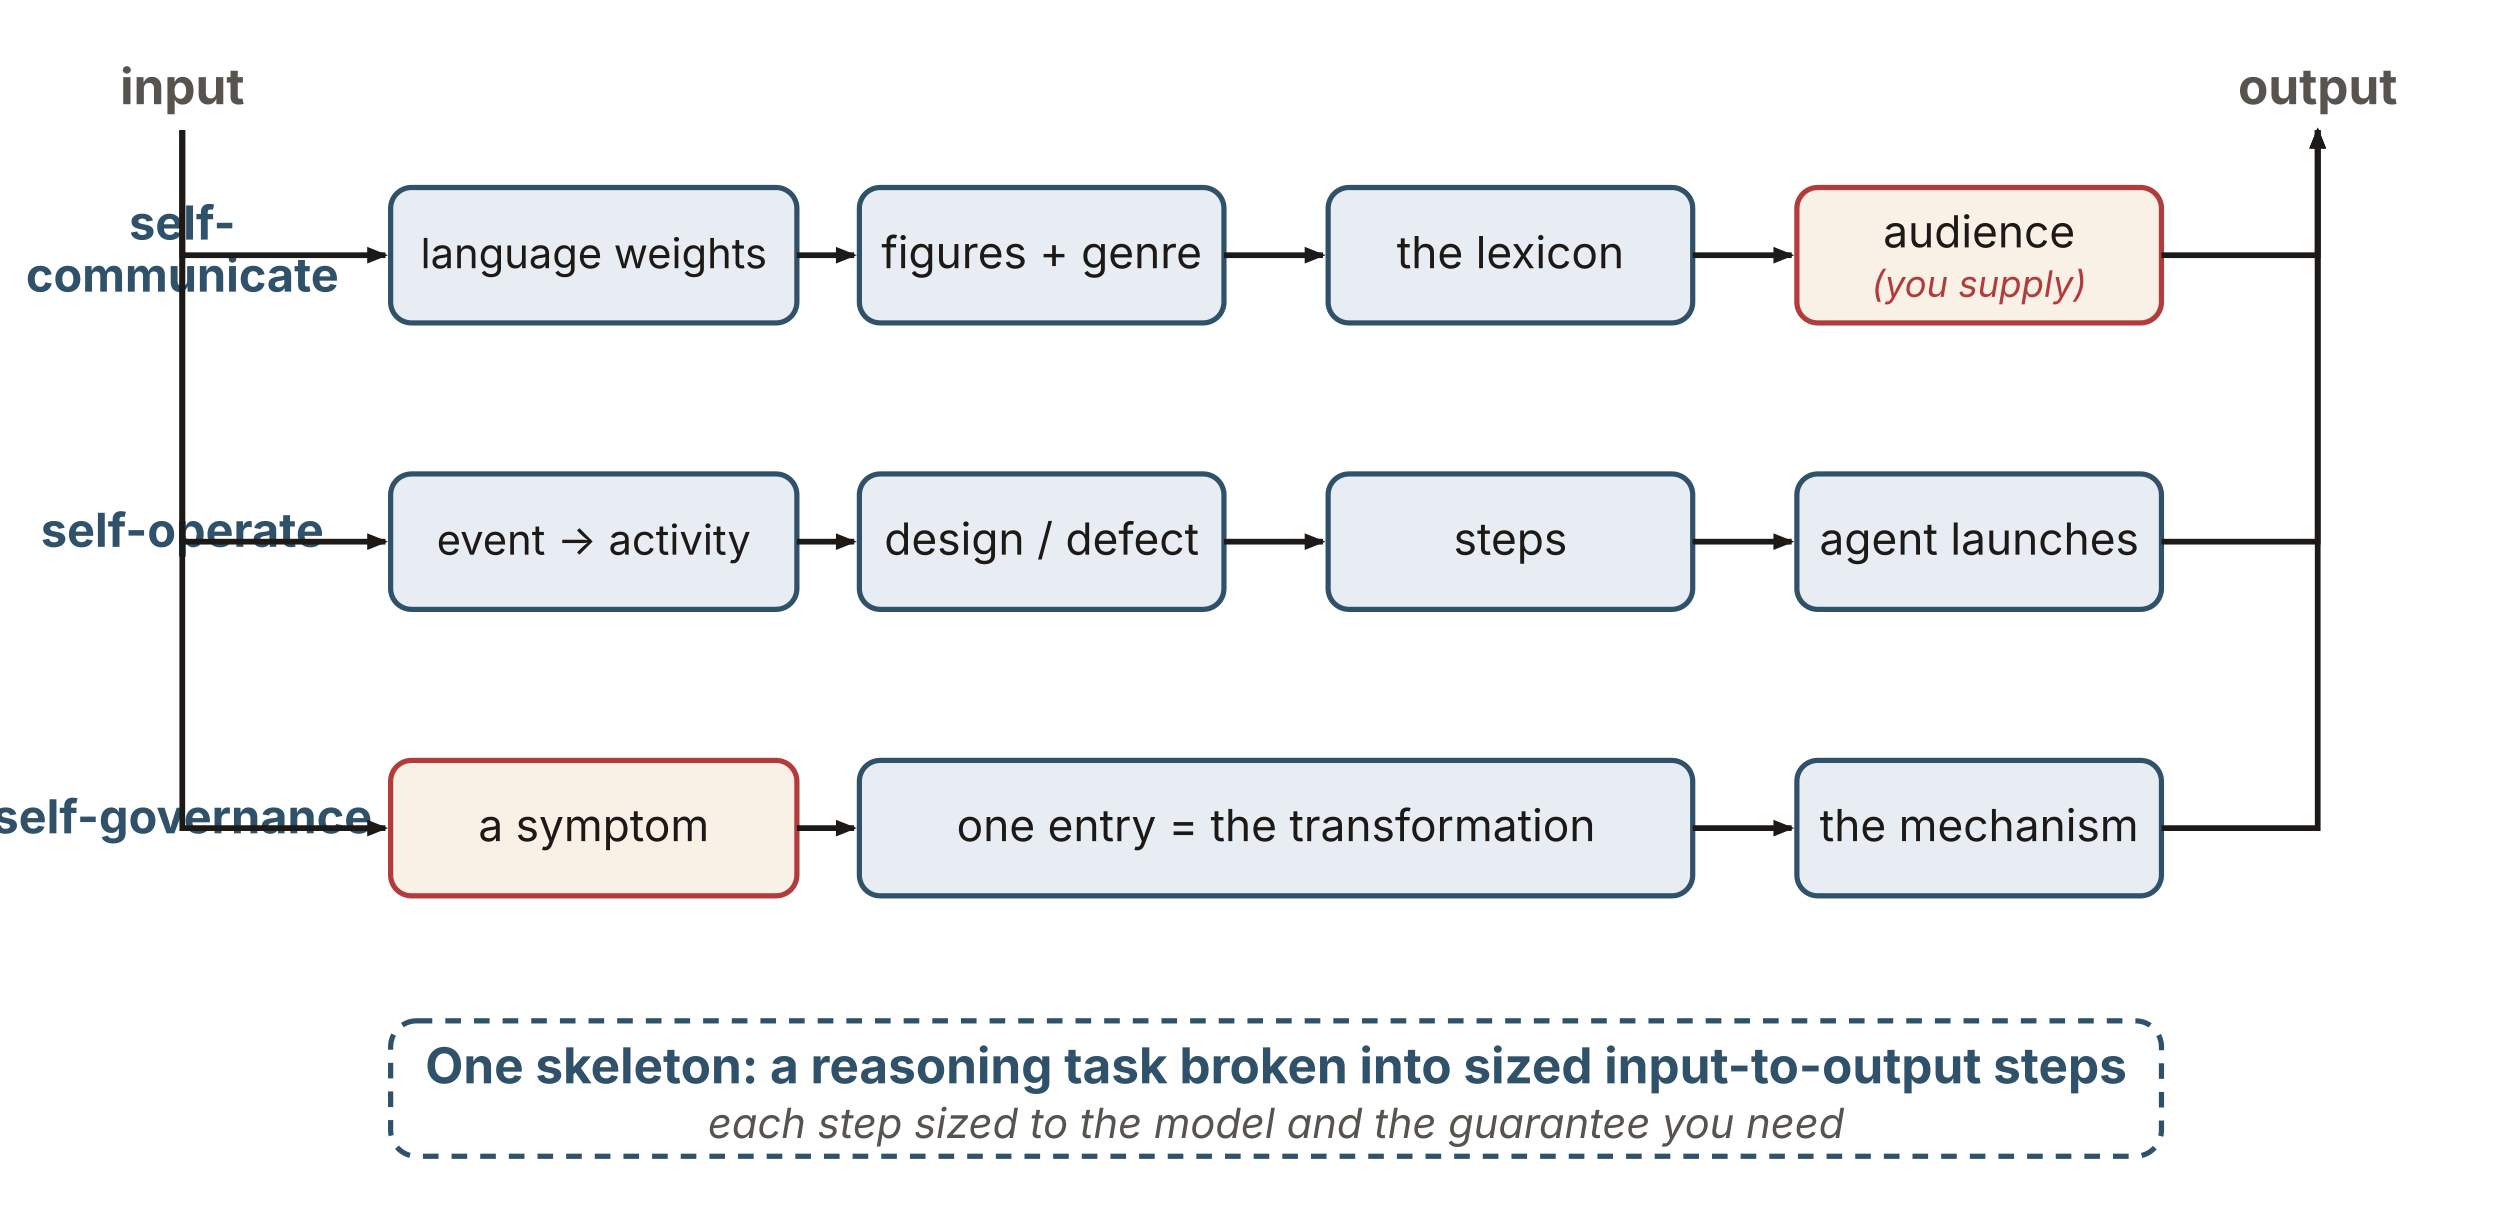
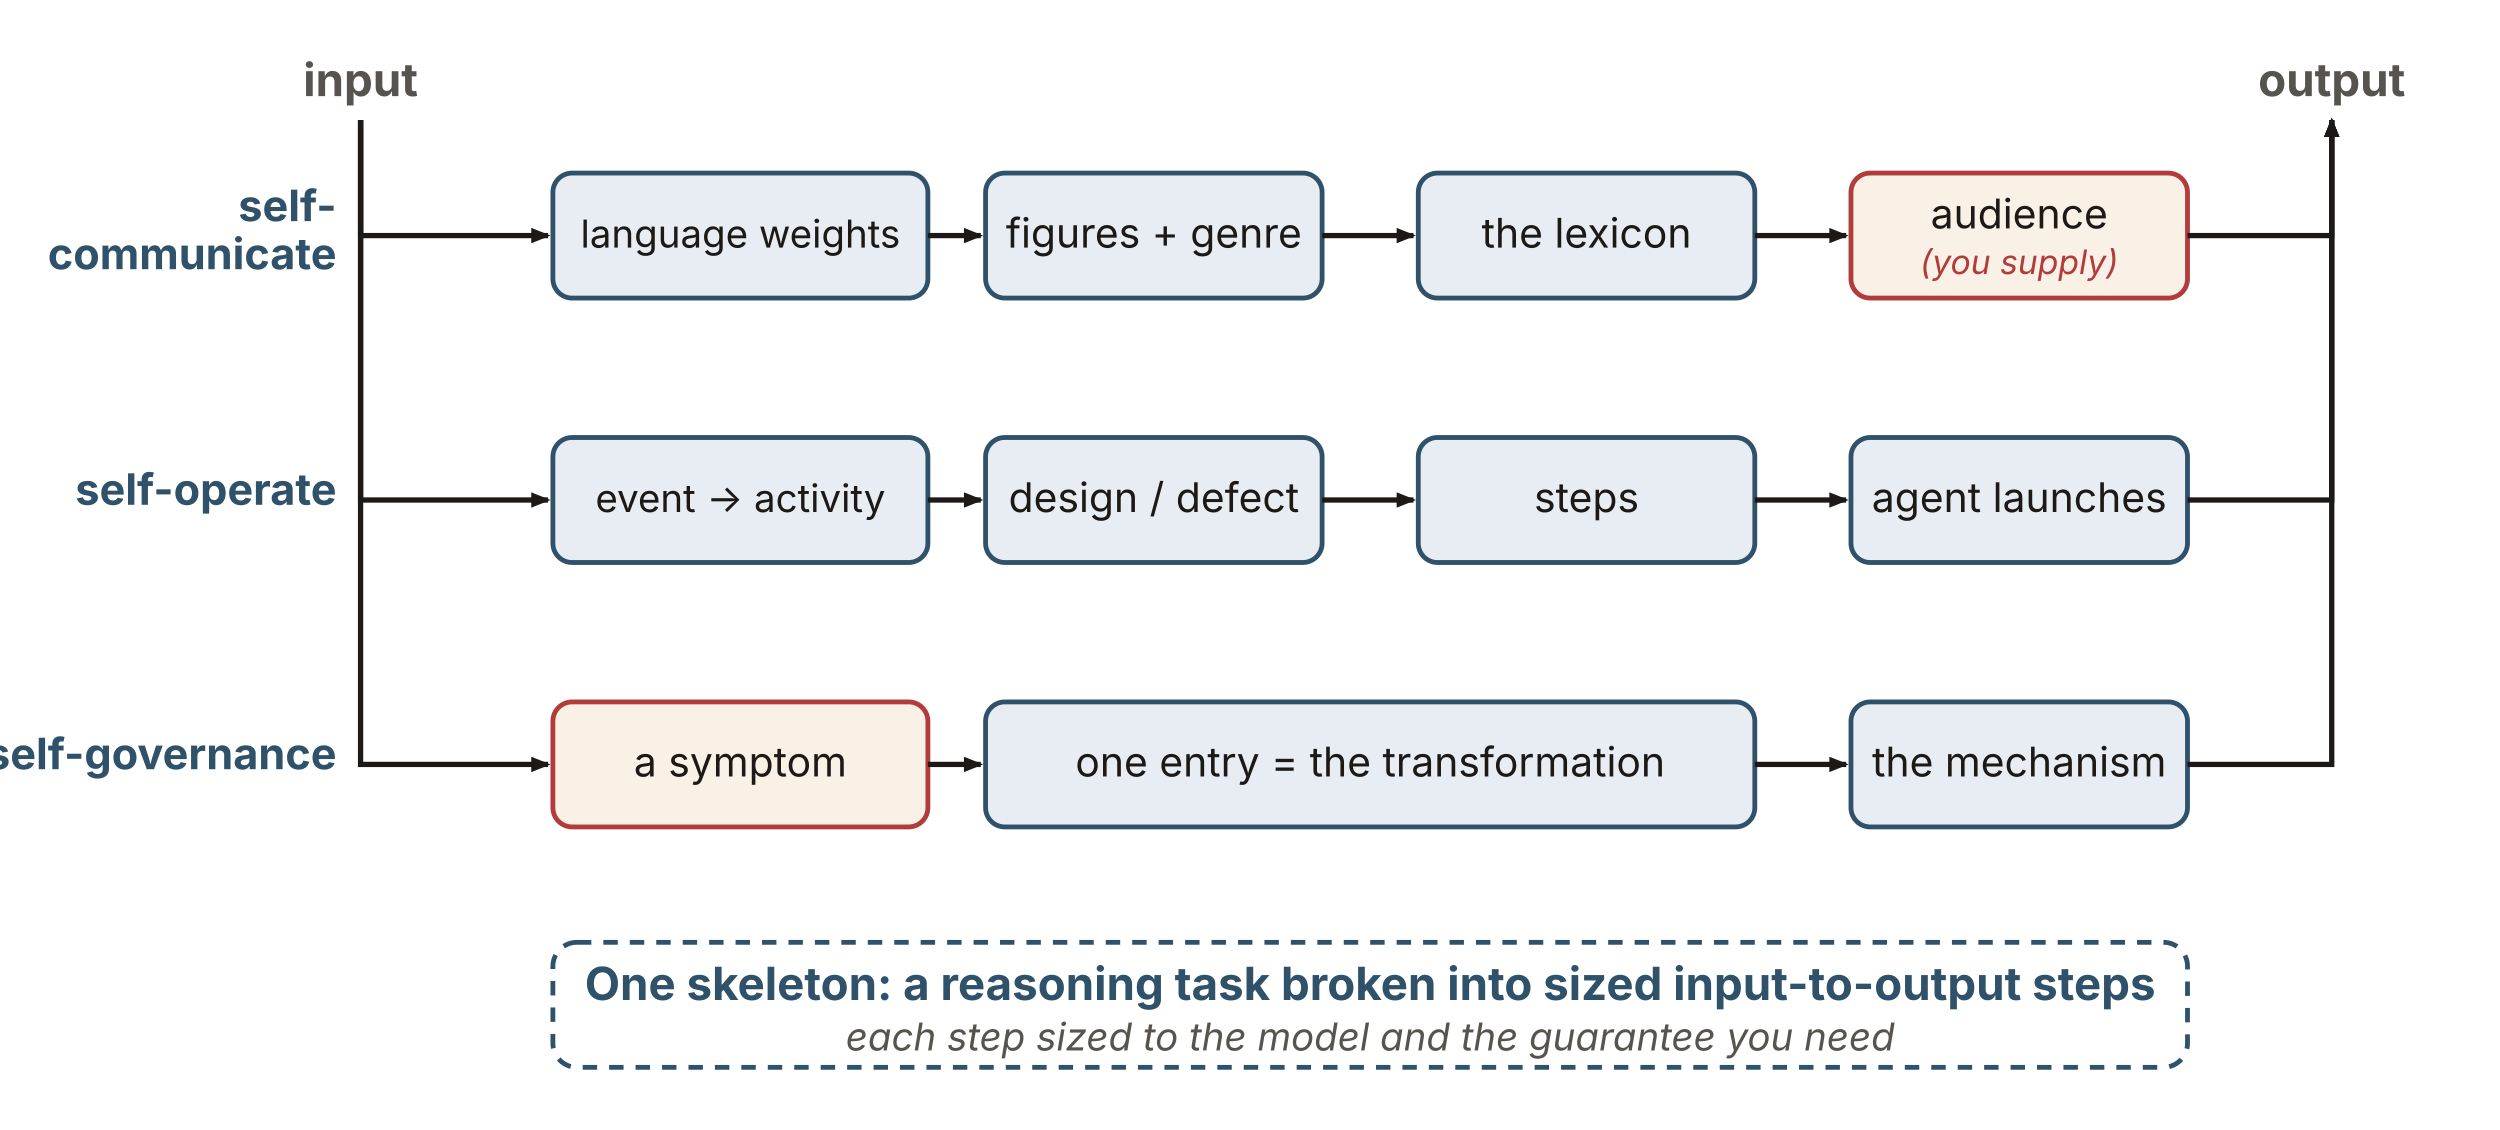
- <svg xmlns="http://www.w3.org/2000/svg" viewBox="0 0 960 470" width="960" height="470" role="group" aria-labelledby="txTitle txDesc" font-family="'Source Sans 3', -apple-system, 'Segoe UI', sans-serif">
+ <svg xmlns="http://www.w3.org/2000/svg" viewBox="-80 0 1040 470" width="1040" height="470" role="group" aria-labelledby="txTitle txDesc" font-family="'Source Sans 3', -apple-system, 'Segoe UI', sans-serif">
  <defs>
    <marker id="txArrow" markerWidth="9" markerHeight="9" refX="7" refY="3.2" orient="auto" markerUnits="userSpaceOnUse">
      <path d="M0,0 L8,3.2 L0,6.4 Z" fill="#1c1917" />
    </marker>
  </defs>
  <text x="70" y="40" text-anchor="middle" font-size="19" font-weight="700" fill="#57534e">input</text>
  <text x="890" y="40" text-anchor="middle" font-size="19" font-weight="700" fill="#57534e">output</text>
-   <text x="70" y="92" text-anchor="middle" font-size="18" font-weight="700" fill="#2f5169">self-</text>
-   <text x="70" y="112" text-anchor="middle" font-size="18" font-weight="700" fill="#2f5169">communicate</text>
+   <text x="60" y="92" text-anchor="end" font-size="18" font-weight="700" fill="#2f5169">self-</text>
+   <text x="60" y="112" text-anchor="end" font-size="18" font-weight="700" fill="#2f5169">communicate</text>
  <g>
    <rect x="150" y="72" width="156" height="52" rx="8" fill="#e7edf3" stroke="#2f5169" stroke-width="2" />
    <text x="228" y="103" text-anchor="middle" font-size="16" fill="#1c1917">language weights</text>
    <rect x="330" y="72" width="140" height="52" rx="8" fill="#e7edf3" stroke="#2f5169" stroke-width="2" />
    <text x="400" y="103" text-anchor="middle" font-size="17" fill="#1c1917">figures + genre</text>
    <rect x="510" y="72" width="140" height="52" rx="8" fill="#e7edf3" stroke="#2f5169" stroke-width="2" />
    <text x="580" y="103" text-anchor="middle" font-size="17" fill="#1c1917">the lexicon</text>
    <rect x="690" y="72" width="140" height="52" rx="8" fill="#faf1e6" stroke="#b23b3b" stroke-width="2" />
    <text x="760" y="95" text-anchor="middle" font-size="17" fill="#1c1917">audience</text>
    <text x="760" y="114" text-anchor="middle" font-size="14" font-style="italic" fill="#b23b3b">(you supply)</text>
  </g>
-   <text x="70" y="210" text-anchor="middle" font-size="18" font-weight="700" fill="#2f5169">self-operate</text>
+   <text x="60" y="210" text-anchor="end" font-size="18" font-weight="700" fill="#2f5169">self-operate</text>
  <g>
    <rect x="150" y="182" width="156" height="52" rx="8" fill="#e7edf3" stroke="#2f5169" stroke-width="2" />
    <text x="228" y="213" text-anchor="middle" font-size="16" fill="#1c1917">event → activity</text>
    <rect x="330" y="182" width="140" height="52" rx="8" fill="#e7edf3" stroke="#2f5169" stroke-width="2" />
    <text x="400" y="213" text-anchor="middle" font-size="17" fill="#1c1917">design / defect</text>
    <rect x="510" y="182" width="140" height="52" rx="8" fill="#e7edf3" stroke="#2f5169" stroke-width="2" />
    <text x="580" y="213" text-anchor="middle" font-size="17" fill="#1c1917">steps</text>
    <rect x="690" y="182" width="140" height="52" rx="8" fill="#e7edf3" stroke="#2f5169" stroke-width="2" />
    <text x="760" y="213" text-anchor="middle" font-size="17" fill="#1c1917">agent launches</text>
  </g>
-   <text x="70" y="320" text-anchor="middle" font-size="18" font-weight="700" fill="#2f5169">self-governance</text>
+   <text x="60" y="320" text-anchor="end" font-size="18" font-weight="700" fill="#2f5169">self-governance</text>
  <g>
    <rect x="150" y="292" width="156" height="52" rx="8" fill="#faf1e6" stroke="#b23b3b" stroke-width="2" />
    <text x="228" y="323" text-anchor="middle" font-size="17" fill="#1c1917">a symptom</text>
    <rect x="330" y="292" width="320" height="52" rx="8" fill="#e7edf3" stroke="#2f5169" stroke-width="2" />
    <text x="490" y="323" text-anchor="middle" font-size="17" fill="#1c1917">one entry = the transformation</text>
    <rect x="690" y="292" width="140" height="52" rx="8" fill="#e7edf3" stroke="#2f5169" stroke-width="2" />
    <text x="760" y="323" text-anchor="middle" font-size="17" fill="#1c1917">the mechanism</text>
  </g>
  <g fill="none" stroke="#1c1917" stroke-width="2.2" marker-end="url(#txArrow)">
    <path d="M70,50 L70,98 L148,98" />
    <path d="M70,50 L70,208 L148,208" />
    <path d="M70,50 L70,318 L148,318" />
    <path d="M306,98 L328,98" />
    <path d="M470,98 L508,98" />
    <path d="M650,98 L688,98" />
    <path d="M306,208 L328,208" />
    <path d="M470,208 L508,208" />
    <path d="M650,208 L688,208" />
    <path d="M306,318 L328,318" />
    <path d="M650,318 L688,318" />
    <path d="M830,98 L890,98 L890,50" />
    <path d="M830,208 L890,208 L890,50" />
    <path d="M830,318 L890,318 L890,50" />
  </g>
  <rect x="150" y="392" width="680" height="52" rx="10" fill="none" stroke="#2f5169" stroke-width="2" stroke-dasharray="6 5" />
  <text x="490" y="416" text-anchor="middle" font-size="19" font-weight="700" fill="#2f5169">One skeleton: a reasoning task broken into sized input-to-output steps</text>
  <text x="490" y="437" text-anchor="middle" font-size="16" font-style="italic" fill="#57534e">each step sized to the model and the guarantee you need</text>
</svg>
